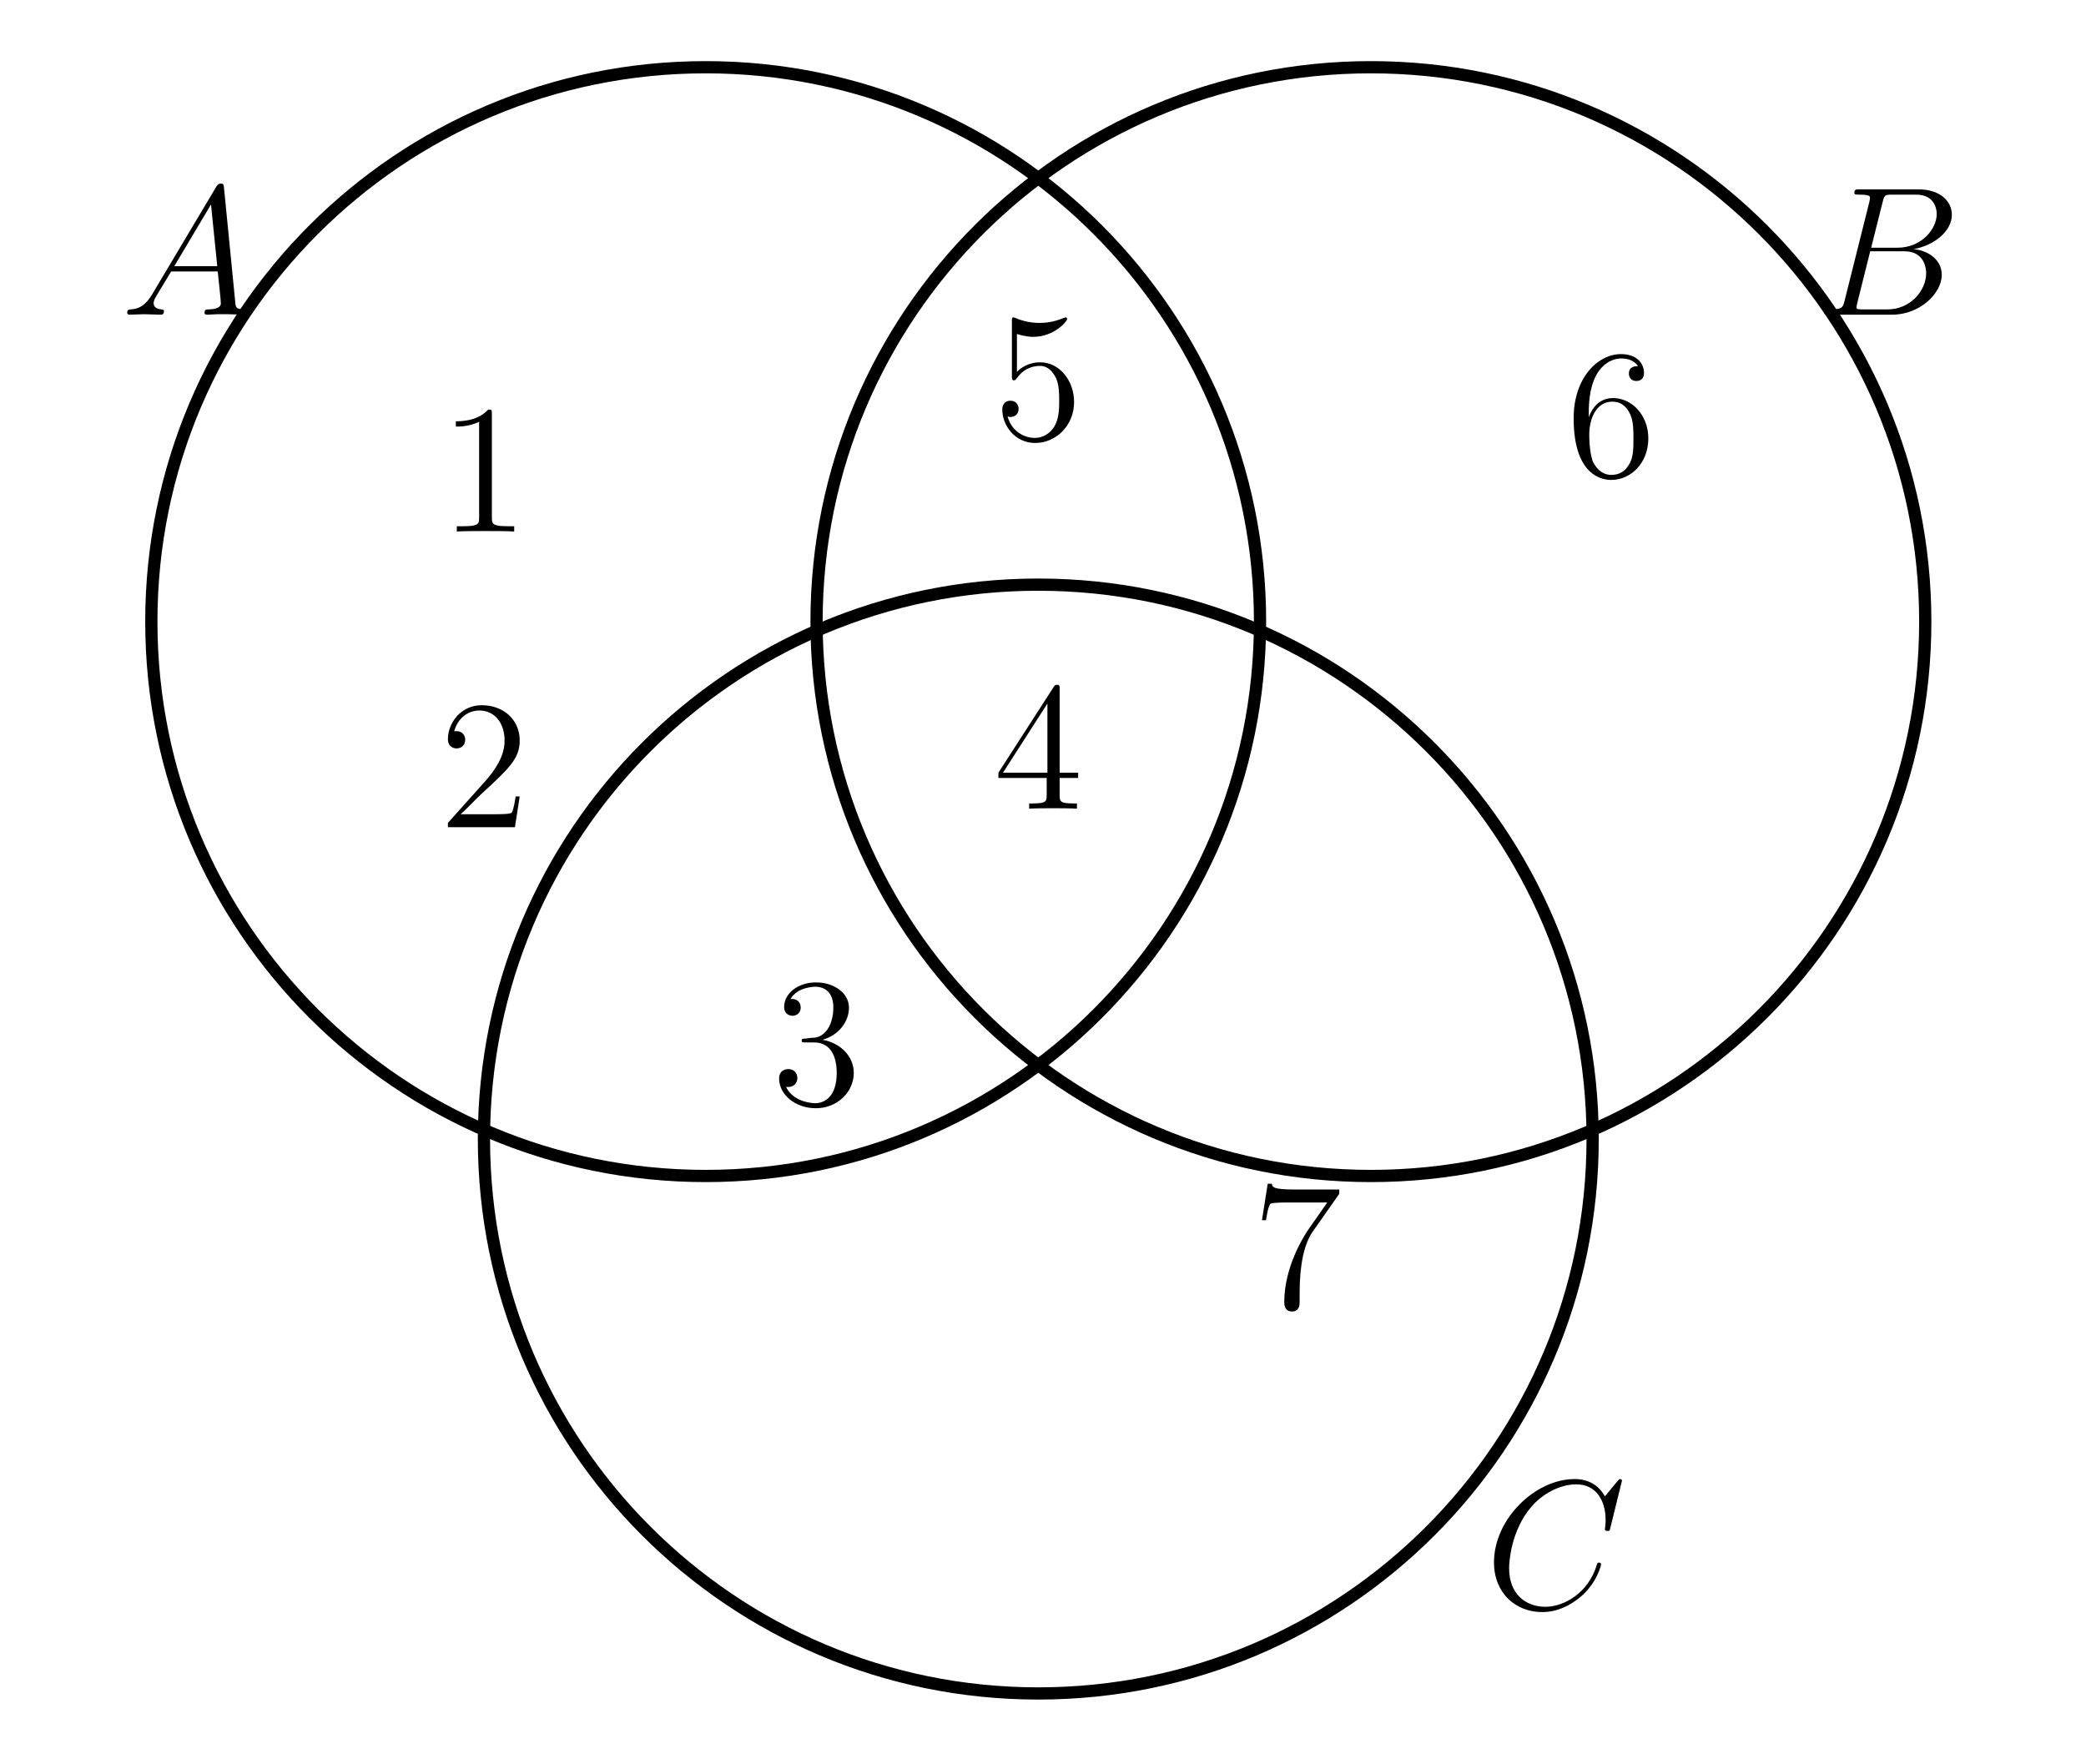
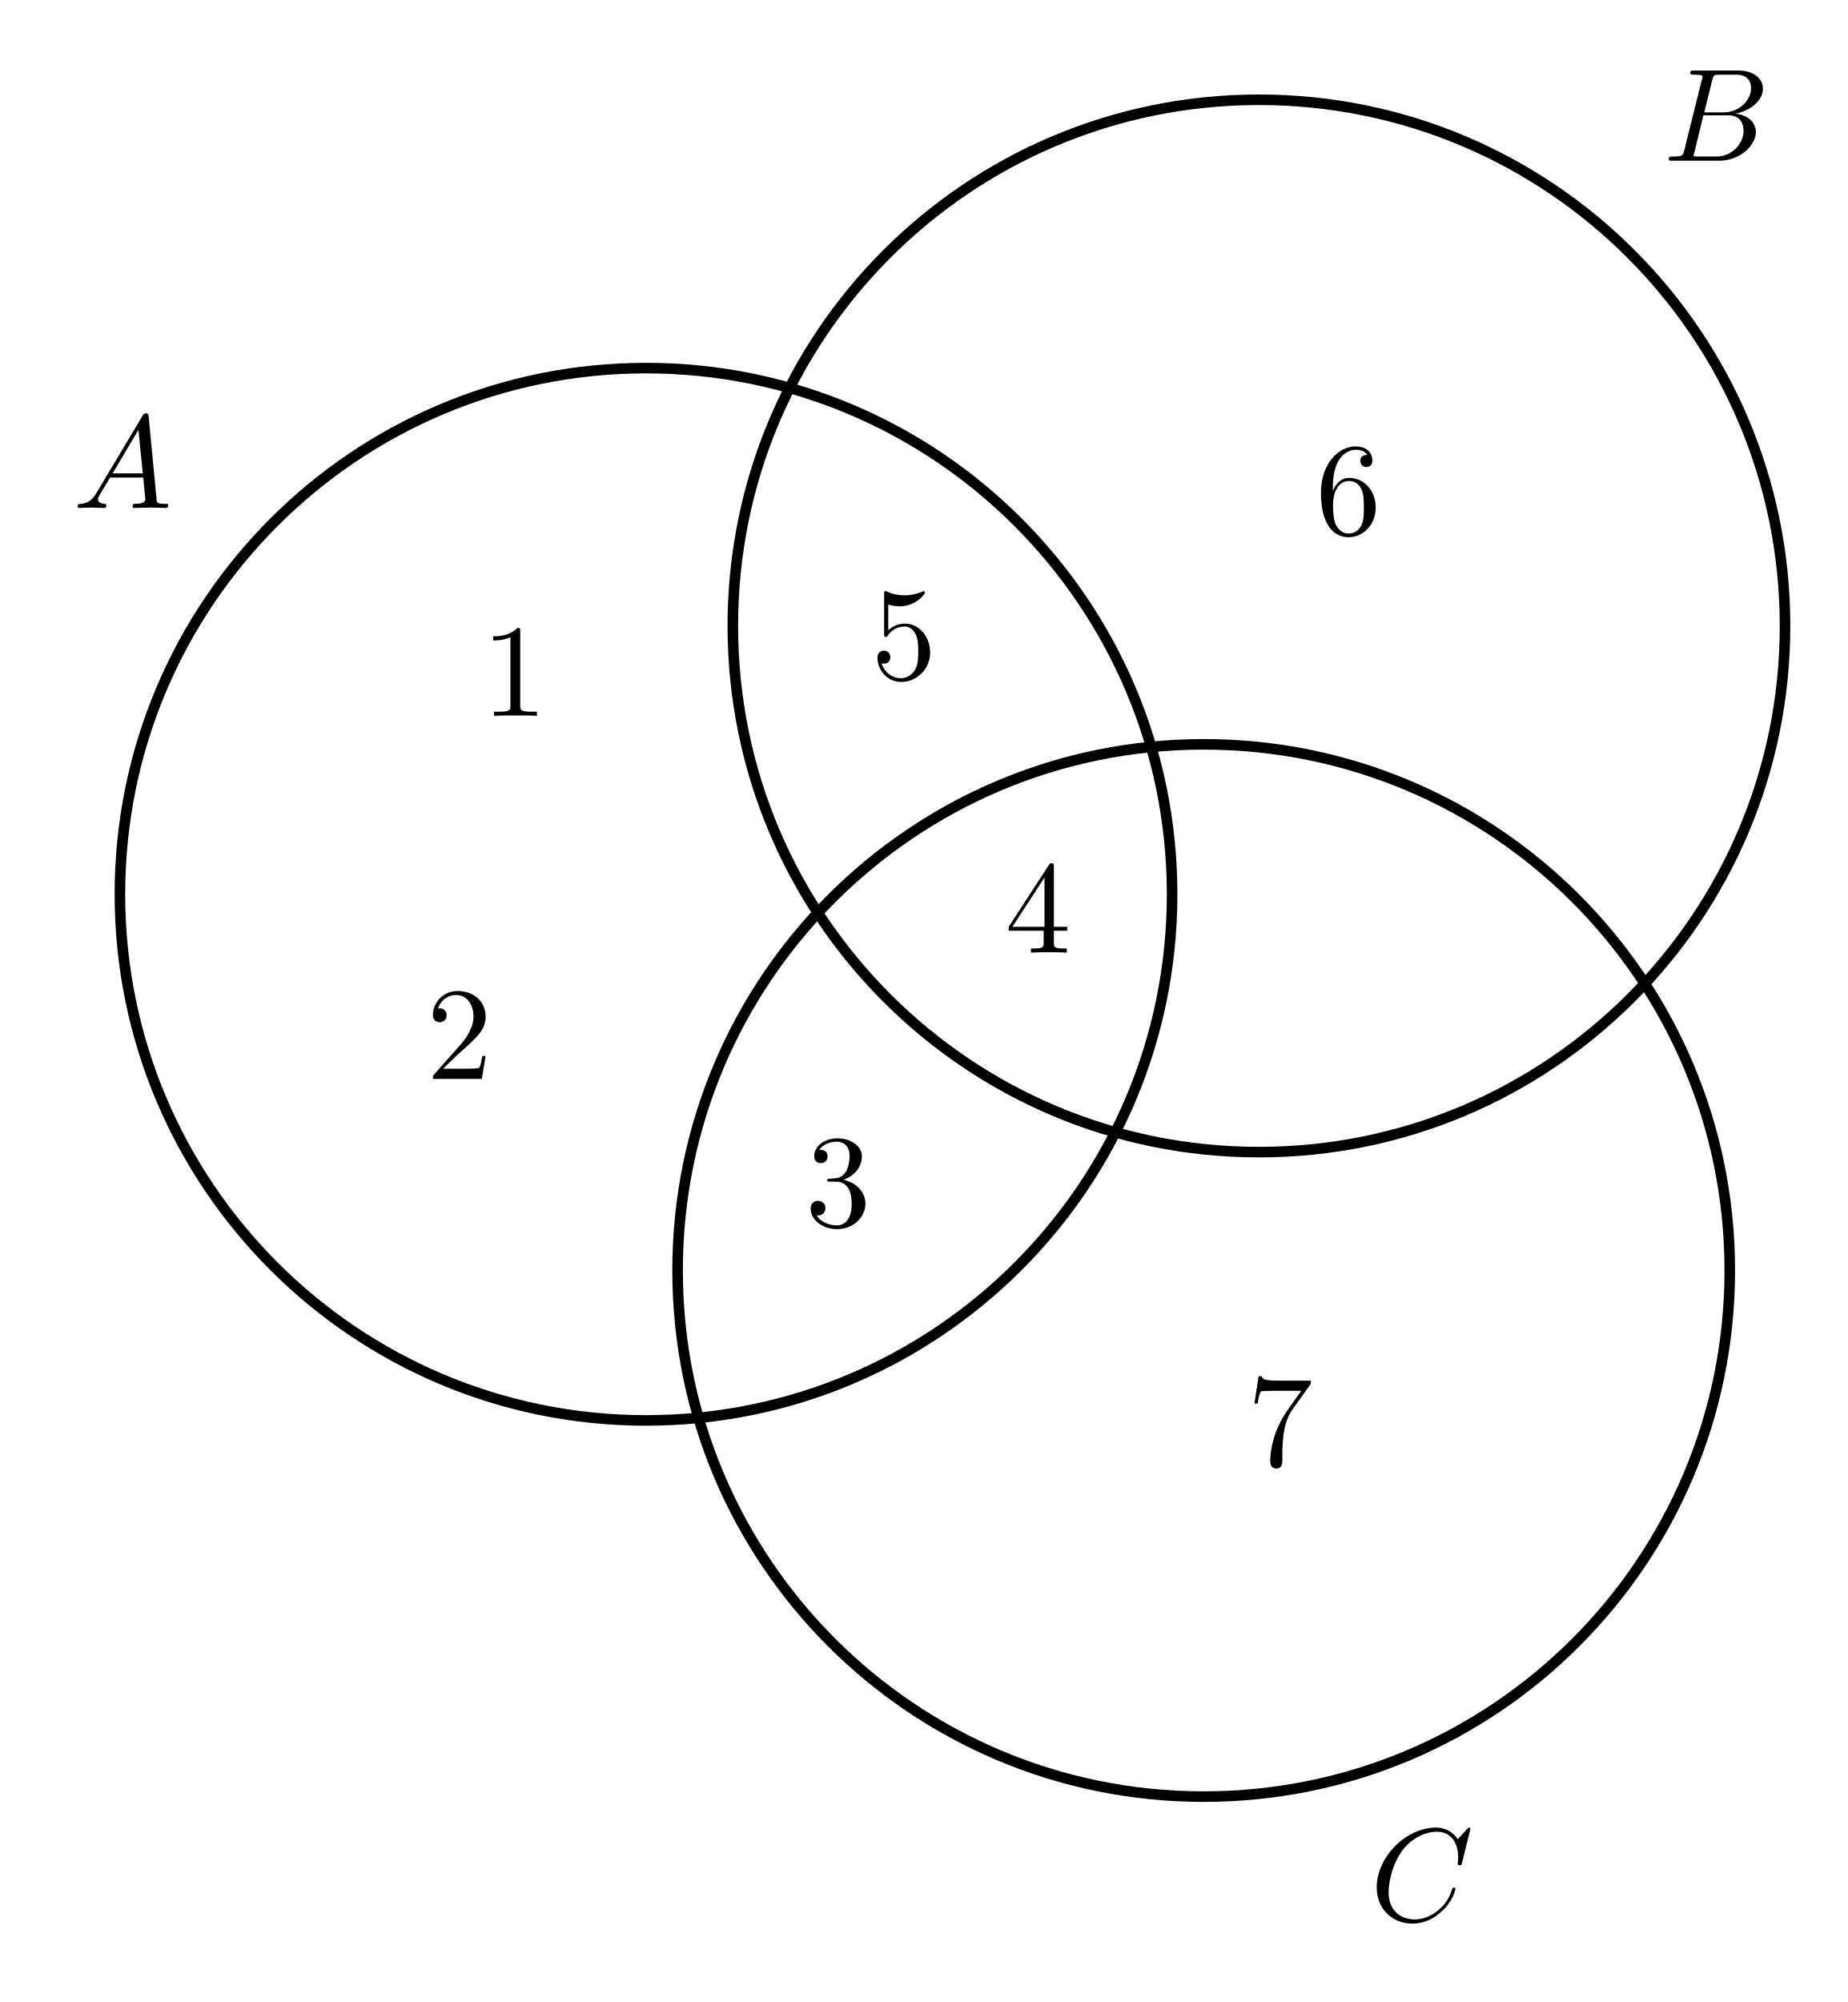
- <svg xmlns="http://www.w3.org/2000/svg" xmlns:xlink="http://www.w3.org/1999/xlink" width="135.745pt" height="114.784pt" viewBox="0 0 135.745 114.784" version="1.2">
+ <svg xmlns="http://www.w3.org/2000/svg" xmlns:xlink="http://www.w3.org/1999/xlink" data-source-hash="1bbf56d5e6fe" width="138.636pt" height="150.18pt" viewBox="0 0 138.636 150.18" version="1.2">
  <defs>
    <g>
      <symbol overflow="visible" id="glyph0-0">
        <path style="stroke:none;" d="" />
      </symbol>
      <symbol overflow="visible" id="glyph0-1">
-         <path style="stroke:none;" d="M 8.422 -0.234 C 8.422 -0.344 8.328 -0.344 8.141 -0.344 C 7.484 -0.344 7.469 -0.453 7.438 -0.812 L 6.703 -8.266 C 6.688 -8.5 6.641 -8.531 6.5 -8.531 C 6.391 -8.531 6.312 -8.5 6.203 -8.328 L 2.031 -1.328 C 1.609 -0.625 1.203 -0.375 0.625 -0.344 C 0.5 -0.328 0.406 -0.328 0.406 -0.125 C 0.406 -0.047 0.469 0 0.547 0 L 1.516 -0.031 C 1.859 -0.031 2.25 0 2.578 0 C 2.656 0 2.797 0 2.797 -0.234 C 2.797 -0.328 2.703 -0.344 2.625 -0.344 C 2.359 -0.375 2.125 -0.469 2.125 -0.75 C 2.125 -0.922 2.203 -1.047 2.359 -1.312 L 3.266 -2.812 L 6.297 -2.812 C 6.312 -2.703 6.312 -2.609 6.328 -2.5 C 6.359 -2.203 6.5 -0.953 6.5 -0.734 C 6.5 -0.375 5.891 -0.344 5.703 -0.344 C 5.578 -0.344 5.438 -0.344 5.438 -0.125 C 5.438 0 5.547 0 5.625 0 C 5.828 0 6.062 -0.031 6.266 -0.031 L 6.953 -0.031 L 8.219 0 C 8.297 0 8.422 0 8.422 -0.234 Z M 6.266 -3.156 L 3.469 -3.156 L 5.859 -7.172 Z M 6.266 -3.156 " />
+         <path style="stroke:none;" d="M 1.766 -1.141 C 1.375 -0.469 0.984 -0.344 0.562 -0.312 C 0.438 -0.297 0.344 -0.297 0.344 -0.109 C 0.344 -0.047 0.391 0 0.469 0 C 0.75 0 1.047 -0.031 1.328 -0.031 C 1.656 -0.031 2 0 2.312 0 C 2.375 0 2.5 0 2.5 -0.188 C 2.5 -0.297 2.422 -0.312 2.344 -0.312 C 2.125 -0.328 1.875 -0.406 1.875 -0.656 C 1.875 -0.766 1.938 -0.875 2.016 -1.016 L 2.781 -2.281 L 5.266 -2.281 C 5.281 -2.078 5.422 -0.734 5.422 -0.641 C 5.422 -0.344 4.906 -0.312 4.703 -0.312 C 4.562 -0.312 4.469 -0.312 4.469 -0.109 C 4.469 0 4.594 0 4.609 0 C 5.016 0 5.438 -0.031 5.844 -0.031 C 6.094 -0.031 6.719 0 6.969 0 C 7.031 0 7.141 0 7.141 -0.203 C 7.141 -0.312 7.047 -0.312 6.922 -0.312 C 6.297 -0.312 6.297 -0.375 6.266 -0.656 L 5.672 -6.859 C 5.641 -7.047 5.641 -7.094 5.484 -7.094 C 5.312 -7.094 5.281 -7.031 5.219 -6.922 Z M 2.969 -2.594 L 4.906 -5.859 L 5.234 -2.594 Z M 2.969 -2.594 " />
      </symbol>
      <symbol overflow="visible" id="glyph0-2">
-         <path style="stroke:none;" d="M 7.891 -6.547 C 7.891 -5.594 6.922 -4.359 5.344 -4.359 L 3.625 -4.359 L 4.375 -7.344 C 4.484 -7.781 4.531 -7.812 4.984 -7.812 L 6.547 -7.812 C 7.891 -7.812 7.891 -6.656 7.891 -6.547 Z M 8.219 -2.594 C 8.219 -3.562 7.359 -4.172 6.391 -4.266 C 7.688 -4.5 8.875 -5.406 8.875 -6.5 C 8.875 -7.438 8.047 -8.156 6.703 -8.156 L 2.859 -8.156 C 2.641 -8.156 2.531 -8.156 2.531 -7.922 C 2.531 -7.812 2.641 -7.812 2.812 -7.812 C 3.547 -7.812 3.547 -7.719 3.547 -7.578 C 3.547 -7.578 3.547 -7.484 3.5 -7.312 L 1.891 -0.891 C 1.781 -0.469 1.75 -0.344 0.922 -0.344 C 0.688 -0.344 0.578 -0.344 0.578 -0.125 C 0.578 0 0.641 0 0.891 0 L 4.984 0 C 6.797 0 8.219 -1.391 8.219 -2.594 Z M 7.203 -2.703 C 7.203 -1.562 6.172 -0.344 4.688 -0.344 L 3.078 -0.344 C 2.906 -0.344 2.891 -0.344 2.812 -0.359 C 2.688 -0.375 2.672 -0.391 2.672 -0.484 C 2.672 -0.578 2.703 -0.641 2.719 -0.75 L 3.562 -4.125 L 5.797 -4.125 C 7.203 -4.125 7.203 -2.812 7.203 -2.703 Z M 7.203 -2.703 " />
+         <path style="stroke:none;" d="M 1.578 -0.766 C 1.484 -0.391 1.469 -0.312 0.688 -0.312 C 0.516 -0.312 0.422 -0.312 0.422 -0.109 C 0.422 0 0.5 0 0.688 0 L 4.219 0 C 5.781 0 6.953 -1.172 6.953 -2.141 C 6.953 -2.859 6.375 -3.422 5.422 -3.531 C 6.453 -3.719 7.484 -4.453 7.484 -5.406 C 7.484 -6.125 6.828 -6.766 5.641 -6.766 L 2.312 -6.766 C 2.125 -6.766 2.031 -6.766 2.031 -6.562 C 2.031 -6.453 2.125 -6.453 2.312 -6.453 C 2.328 -6.453 2.516 -6.453 2.688 -6.438 C 2.859 -6.422 2.953 -6.406 2.953 -6.281 C 2.953 -6.234 2.938 -6.219 2.906 -6.094 Z M 3.078 -3.625 L 3.688 -6.078 C 3.781 -6.422 3.797 -6.453 4.234 -6.453 L 5.516 -6.453 C 6.375 -6.453 6.594 -5.875 6.594 -5.438 C 6.594 -4.562 5.734 -3.625 4.531 -3.625 Z M 2.641 -0.312 C 2.5 -0.312 2.484 -0.312 2.422 -0.312 C 2.312 -0.328 2.281 -0.344 2.281 -0.422 C 2.281 -0.453 2.281 -0.469 2.344 -0.641 L 3.016 -3.406 L 4.891 -3.406 C 5.844 -3.406 6.031 -2.672 6.031 -2.25 C 6.031 -1.266 5.156 -0.312 3.984 -0.312 Z M 2.641 -0.312 " />
      </symbol>
      <symbol overflow="visible" id="glyph0-3">
-         <path style="stroke:none;" d="M 7.562 -2.859 C 7.562 -2.969 7.469 -2.969 7.438 -2.969 C 7.328 -2.969 7.312 -2.906 7.297 -2.859 C 6.75 -0.984 5.141 -0.094 3.938 -0.094 C 2.672 -0.094 1.578 -0.906 1.578 -2.609 C 1.578 -2.984 1.688 -5.062 3.047 -6.625 C 3.703 -7.391 4.828 -8.062 5.953 -8.062 C 7.266 -8.062 7.859 -6.969 7.859 -5.75 C 7.859 -5.438 7.812 -5.188 7.812 -5.141 C 7.812 -5.031 7.938 -5.031 7.969 -5.031 C 8.109 -5.031 8.125 -5.031 8.172 -5.25 L 8.922 -8.297 C 8.922 -8.406 8.812 -8.406 8.812 -8.406 C 8.812 -8.406 8.734 -8.406 8.641 -8.281 L 7.812 -7.281 C 7.406 -8 6.75 -8.406 5.844 -8.406 C 3.266 -8.406 0.594 -5.797 0.594 -2.984 C 0.594 -0.984 2 0.25 3.734 0.25 C 4.688 0.25 5.531 -0.156 6.219 -0.734 C 7.266 -1.609 7.562 -2.766 7.562 -2.859 Z M 7.562 -2.859 " />
+         <path style="stroke:none;" d="M 7.531 -6.891 C 7.531 -6.922 7.516 -6.984 7.422 -6.984 C 7.391 -6.984 7.375 -6.969 7.266 -6.859 L 6.578 -6.109 C 6.484 -6.234 6.031 -6.984 4.938 -6.984 C 2.719 -6.984 0.5 -4.797 0.5 -2.5 C 0.5 -0.859 1.672 0.219 3.188 0.219 C 4.047 0.219 4.797 -0.172 5.312 -0.641 C 6.234 -1.453 6.406 -2.344 6.406 -2.375 C 6.406 -2.484 6.312 -2.484 6.297 -2.484 C 6.234 -2.484 6.188 -2.453 6.156 -2.375 C 6.078 -2.094 5.844 -1.391 5.156 -0.812 C 4.484 -0.25 3.859 -0.094 3.344 -0.094 C 2.453 -0.094 1.391 -0.609 1.391 -2.156 C 1.391 -2.719 1.609 -4.312 2.594 -5.484 C 3.203 -6.188 4.125 -6.672 5.016 -6.672 C 6.016 -6.672 6.609 -5.906 6.609 -4.766 C 6.609 -4.375 6.578 -4.359 6.578 -4.266 C 6.578 -4.156 6.688 -4.156 6.719 -4.156 C 6.859 -4.156 6.859 -4.188 6.906 -4.359 Z M 7.531 -6.891 " />
      </symbol>
      <symbol overflow="visible" id="glyph1-0">
        <path style="stroke:none;" d="" />
      </symbol>
      <symbol overflow="visible" id="glyph1-1">
-         <path style="stroke:none;" d="M 4.891 0 L 4.891 -0.344 L 4.531 -0.344 C 3.469 -0.344 3.438 -0.484 3.438 -0.922 L 3.438 -7.656 C 3.438 -7.922 3.438 -7.938 3.203 -7.938 C 2.906 -7.609 2.312 -7.172 1.094 -7.172 L 1.094 -6.828 C 1.359 -6.828 1.953 -6.828 2.609 -7.141 L 2.609 -0.922 C 2.609 -0.484 2.578 -0.344 1.531 -0.344 L 1.156 -0.344 L 1.156 0 C 1.484 -0.031 2.641 -0.031 3.031 -0.031 C 3.422 -0.031 4.578 -0.031 4.891 0 Z M 4.891 0 " />
+         <path style="stroke:none;" d="M 2.906 -6.344 C 2.906 -6.578 2.906 -6.594 2.688 -6.594 C 2.078 -5.969 1.203 -5.969 0.875 -5.969 L 0.875 -5.656 C 1.078 -5.656 1.672 -5.656 2.172 -5.906 L 2.172 -0.781 C 2.172 -0.422 2.156 -0.312 1.266 -0.312 L 0.938 -0.312 L 0.938 0 C 1.281 -0.031 2.156 -0.031 2.547 -0.031 C 2.938 -0.031 3.797 -0.031 4.156 0 L 4.156 -0.312 L 3.828 -0.312 C 2.938 -0.312 2.906 -0.422 2.906 -0.781 Z M 2.906 -6.344 " />
      </symbol>
      <symbol overflow="visible" id="glyph1-2">
-         <path style="stroke:none;" d="M 5.25 -2 L 4.984 -2 C 4.953 -1.797 4.859 -1.141 4.734 -0.953 C 4.656 -0.844 3.969 -0.844 3.609 -0.844 L 1.406 -0.844 C 1.734 -1.125 2.453 -1.891 2.766 -2.172 C 4.578 -3.844 5.25 -4.469 5.25 -5.641 C 5.25 -7.016 4.172 -7.938 2.781 -7.938 C 1.391 -7.938 0.578 -6.75 0.578 -5.734 C 0.578 -5.125 1.109 -5.125 1.141 -5.125 C 1.391 -5.125 1.703 -5.297 1.703 -5.688 C 1.703 -6.016 1.484 -6.25 1.141 -6.25 C 1.031 -6.25 1.016 -6.25 0.984 -6.234 C 1.203 -7.047 1.844 -7.594 2.625 -7.594 C 3.641 -7.594 4.266 -6.75 4.266 -5.641 C 4.266 -4.625 3.672 -3.75 3 -2.984 L 0.578 -0.281 L 0.578 0 L 4.938 0 Z M 5.25 -2 " />
+         <path style="stroke:none;" d="M 1.266 -0.766 L 2.312 -1.781 C 3.859 -3.156 4.453 -3.688 4.453 -4.672 C 4.453 -5.812 3.562 -6.594 2.344 -6.594 C 1.234 -6.594 0.5 -5.688 0.5 -4.797 C 0.5 -4.25 0.984 -4.25 1.016 -4.25 C 1.188 -4.25 1.531 -4.375 1.531 -4.781 C 1.531 -5.031 1.359 -5.297 1.016 -5.297 C 0.938 -5.297 0.906 -5.297 0.875 -5.281 C 1.109 -5.922 1.641 -6.297 2.219 -6.297 C 3.125 -6.297 3.547 -5.484 3.547 -4.672 C 3.547 -3.891 3.047 -3.094 2.5 -2.484 L 0.609 -0.359 C 0.5 -0.25 0.5 -0.234 0.5 0 L 4.172 0 L 4.453 -1.719 L 4.203 -1.719 C 4.156 -1.422 4.078 -0.984 3.984 -0.844 C 3.906 -0.766 3.266 -0.766 3.047 -0.766 Z M 1.266 -0.766 " />
      </symbol>
      <symbol overflow="visible" id="glyph1-3">
-         <path style="stroke:none;" d="M 5.25 -2.406 C 5.25 -3.812 4.297 -5 3.047 -5 C 2.359 -5 1.844 -4.703 1.531 -4.375 L 1.531 -6.844 C 2.047 -6.672 2.453 -6.656 2.594 -6.656 C 3.938 -6.656 4.797 -7.656 4.797 -7.812 C 4.797 -7.859 4.781 -7.922 4.703 -7.922 C 4.703 -7.922 4.656 -7.922 4.547 -7.875 C 3.875 -7.594 3.312 -7.562 3 -7.562 C 2.203 -7.562 1.641 -7.797 1.422 -7.891 C 1.344 -7.922 1.297 -7.922 1.297 -7.922 C 1.203 -7.922 1.203 -7.859 1.203 -7.656 L 1.203 -4.125 C 1.203 -3.906 1.203 -3.828 1.344 -3.828 C 1.406 -3.828 1.422 -3.844 1.547 -3.984 C 1.875 -4.484 2.438 -4.766 3.031 -4.766 C 3.672 -4.766 3.969 -4.172 4.078 -3.969 C 4.281 -3.516 4.281 -2.922 4.281 -2.469 C 4.281 -2.016 4.281 -1.344 3.953 -0.797 C 3.688 -0.375 3.219 -0.078 2.703 -0.078 C 1.906 -0.078 1.141 -0.609 0.922 -1.484 C 0.984 -1.453 1.047 -1.438 1.109 -1.438 C 1.312 -1.438 1.641 -1.562 1.641 -1.969 C 1.641 -2.297 1.406 -2.5 1.109 -2.5 C 0.891 -2.5 0.578 -2.391 0.578 -1.922 C 0.578 -0.906 1.391 0.25 2.719 0.25 C 4.078 0.25 5.25 -0.891 5.25 -2.406 Z M 5.25 -2.406 " />
+         <path style="stroke:none;" d="M 4.453 -1.984 C 4.453 -3.172 3.641 -4.156 2.562 -4.156 C 2.094 -4.156 1.672 -4 1.312 -3.656 L 1.312 -5.594 C 1.5 -5.531 1.828 -5.453 2.156 -5.453 C 3.375 -5.453 4.062 -6.359 4.062 -6.484 C 4.062 -6.547 4.031 -6.594 3.969 -6.594 C 3.953 -6.594 3.938 -6.594 3.891 -6.562 C 3.688 -6.484 3.203 -6.281 2.531 -6.281 C 2.141 -6.281 1.688 -6.344 1.219 -6.562 C 1.141 -6.594 1.125 -6.594 1.094 -6.594 C 1 -6.594 1 -6.516 1 -6.344 L 1 -3.422 C 1 -3.234 1 -3.156 1.141 -3.156 C 1.203 -3.156 1.234 -3.188 1.266 -3.25 C 1.375 -3.406 1.75 -3.938 2.547 -3.938 C 3.062 -3.938 3.312 -3.484 3.391 -3.312 C 3.547 -2.938 3.562 -2.562 3.562 -2.062 C 3.562 -1.719 3.562 -1.125 3.328 -0.703 C 3.094 -0.312 2.719 -0.062 2.266 -0.062 C 1.547 -0.062 0.984 -0.578 0.812 -1.172 C 0.844 -1.156 0.875 -1.156 0.984 -1.156 C 1.312 -1.156 1.469 -1.391 1.469 -1.641 C 1.469 -1.875 1.312 -2.125 0.984 -2.125 C 0.844 -2.125 0.5 -2.047 0.5 -1.594 C 0.5 -0.75 1.172 0.219 2.281 0.219 C 3.438 0.219 4.453 -0.734 4.453 -1.984 Z M 4.453 -1.984 " />
      </symbol>
      <symbol overflow="visible" id="glyph1-4">
-         <path style="stroke:none;" d="M 5.344 -2.438 C 5.344 -4.016 4.234 -5.078 3.047 -5.078 C 1.984 -5.078 1.594 -4.172 1.469 -3.828 L 1.469 -4.156 C 1.469 -7.172 2.938 -7.656 3.578 -7.656 C 4.016 -7.656 4.438 -7.516 4.672 -7.156 C 4.531 -7.156 4.078 -7.156 4.078 -6.672 C 4.078 -6.406 4.25 -6.188 4.562 -6.188 C 4.859 -6.188 5.062 -6.359 5.062 -6.703 C 5.062 -7.328 4.609 -7.938 3.562 -7.938 C 2.062 -7.938 0.484 -6.406 0.484 -3.766 C 0.484 -0.484 1.922 0.25 2.938 0.25 C 4.234 0.25 5.344 -0.891 5.344 -2.438 Z M 4.375 -2.453 C 4.375 -1.844 4.375 -1.297 4.141 -0.844 C 3.844 -0.281 3.422 -0.078 2.938 -0.078 C 2.188 -0.078 1.828 -0.734 1.719 -0.984 C 1.609 -1.297 1.5 -1.891 1.5 -2.719 C 1.5 -3.672 1.922 -4.844 3 -4.844 C 3.656 -4.844 4 -4.406 4.172 -4 C 4.375 -3.562 4.375 -2.953 4.375 -2.453 Z M 4.375 -2.453 " />
+         <path style="stroke:none;" d="M 1.312 -3.25 L 1.312 -3.484 C 1.312 -6 2.531 -6.344 3.047 -6.344 C 3.281 -6.344 3.688 -6.297 3.906 -5.953 C 3.766 -5.953 3.375 -5.953 3.375 -5.516 C 3.375 -5.203 3.609 -5.047 3.828 -5.047 C 3.984 -5.047 4.281 -5.141 4.281 -5.531 C 4.281 -6.125 3.844 -6.594 3.016 -6.594 C 1.75 -6.594 0.422 -5.312 0.422 -3.125 C 0.422 -0.484 1.562 0.219 2.484 0.219 C 3.594 0.219 4.531 -0.719 4.531 -2.016 C 4.531 -3.281 3.641 -4.234 2.547 -4.234 C 1.875 -4.234 1.5 -3.719 1.312 -3.25 Z M 2.484 -0.062 C 1.859 -0.062 1.562 -0.656 1.5 -0.797 C 1.328 -1.266 1.328 -2.062 1.328 -2.234 C 1.328 -3.016 1.641 -4 2.531 -4 C 2.688 -4 3.156 -4 3.453 -3.391 C 3.641 -3.016 3.641 -2.516 3.641 -2.031 C 3.641 -1.562 3.641 -1.062 3.469 -0.703 C 3.172 -0.109 2.719 -0.062 2.484 -0.062 Z M 2.484 -0.062 " />
      </symbol>
      <symbol overflow="visible" id="glyph1-5">
-         <path style="stroke:none;" d="M 5.516 -2 L 5.516 -2.344 L 4.312 -2.344 L 4.312 -7.766 C 4.312 -8 4.312 -8.062 4.141 -8.062 C 4.047 -8.062 4.016 -8.062 3.922 -7.922 L 0.328 -2.344 L 0.328 -2 L 3.469 -2 L 3.469 -0.906 C 3.469 -0.469 3.438 -0.344 2.562 -0.344 L 2.328 -0.344 L 2.328 0 C 2.609 -0.031 3.547 -0.031 3.875 -0.031 C 4.219 -0.031 5.172 -0.031 5.438 0 L 5.438 -0.344 L 5.203 -0.344 C 4.344 -0.344 4.312 -0.469 4.312 -0.906 L 4.312 -2 Z M 3.516 -2.344 L 0.625 -2.344 L 3.516 -6.844 Z M 3.516 -2.344 " />
+         <path style="stroke:none;" d="M 2.906 -1.641 L 2.906 -0.766 C 2.906 -0.422 2.891 -0.312 2.156 -0.312 L 1.953 -0.312 L 1.953 0 C 2.359 -0.031 2.875 -0.031 3.281 -0.031 C 3.703 -0.031 4.234 -0.031 4.641 0 L 4.641 -0.312 L 4.422 -0.312 C 3.688 -0.312 3.672 -0.422 3.672 -0.766 L 3.672 -1.641 L 4.672 -1.641 L 4.672 -1.938 L 3.672 -1.938 L 3.672 -6.453 C 3.672 -6.641 3.672 -6.703 3.516 -6.703 C 3.422 -6.703 3.391 -6.703 3.312 -6.594 L 0.281 -1.938 L 0.281 -1.641 Z M 2.969 -1.938 L 0.562 -1.938 L 2.969 -5.641 Z M 2.969 -1.938 " />
      </symbol>
      <symbol overflow="visible" id="glyph1-6">
-         <path style="stroke:none;" d="M 5.344 -2.047 C 5.344 -3.141 4.469 -4 3.312 -4.203 C 4.359 -4.5 5.031 -5.375 5.031 -6.297 C 5.031 -7.25 4.047 -7.938 2.891 -7.938 C 1.688 -7.938 0.812 -7.203 0.812 -6.344 C 0.812 -5.859 1.188 -5.766 1.359 -5.766 C 1.609 -5.766 1.891 -5.938 1.891 -6.297 C 1.891 -6.688 1.609 -6.859 1.344 -6.859 C 1.281 -6.859 1.25 -6.859 1.219 -6.844 C 1.672 -7.656 2.797 -7.656 2.859 -7.656 C 3.25 -7.656 4.016 -7.469 4.016 -6.297 C 4.016 -6.078 3.984 -5.406 3.641 -4.891 C 3.281 -4.375 2.875 -4.328 2.547 -4.328 L 2.203 -4.281 C 2 -4.281 1.953 -4.266 1.953 -4.156 C 1.953 -4.031 2 -4.031 2.219 -4.031 L 2.766 -4.031 C 3.781 -4.031 4.234 -3.203 4.234 -2.047 C 4.234 -0.484 3.422 -0.078 2.844 -0.078 C 2.266 -0.078 1.297 -0.344 0.938 -1.141 C 1.328 -1.078 1.672 -1.297 1.672 -1.719 C 1.672 -2.062 1.422 -2.297 1.094 -2.297 C 0.797 -2.297 0.484 -2.141 0.484 -1.688 C 0.484 -0.625 1.547 0.25 2.875 0.25 C 4.297 0.25 5.344 -0.828 5.344 -2.047 Z M 5.344 -2.047 " />
+         <path style="stroke:none;" d="M 2.875 -3.484 C 3.688 -3.75 4.266 -4.453 4.266 -5.234 C 4.266 -6.047 3.391 -6.594 2.438 -6.594 C 1.438 -6.594 0.688 -6 0.688 -5.25 C 0.688 -4.922 0.906 -4.734 1.188 -4.734 C 1.5 -4.734 1.688 -4.953 1.688 -5.234 C 1.688 -5.734 1.234 -5.734 1.078 -5.734 C 1.391 -6.219 2.047 -6.344 2.391 -6.344 C 2.797 -6.344 3.344 -6.125 3.344 -5.234 C 3.344 -5.125 3.328 -4.547 3.078 -4.109 C 2.781 -3.641 2.438 -3.609 2.188 -3.594 C 2.109 -3.594 1.875 -3.562 1.797 -3.562 C 1.719 -3.562 1.656 -3.547 1.656 -3.453 C 1.656 -3.344 1.719 -3.344 1.891 -3.344 L 2.328 -3.344 C 3.141 -3.344 3.5 -2.672 3.5 -1.688 C 3.5 -0.344 2.828 -0.062 2.391 -0.062 C 1.969 -0.062 1.219 -0.234 0.875 -0.812 C 1.219 -0.766 1.531 -0.984 1.531 -1.359 C 1.531 -1.719 1.266 -1.906 0.969 -1.906 C 0.734 -1.906 0.422 -1.766 0.422 -1.344 C 0.422 -0.438 1.344 0.219 2.422 0.219 C 3.625 0.219 4.531 -0.688 4.531 -1.688 C 4.531 -2.5 3.906 -3.281 2.875 -3.484 Z M 2.875 -3.484 " />
      </symbol>
      <symbol overflow="visible" id="glyph1-7">
-         <path style="stroke:none;" d="M 5.672 -7.406 L 5.672 -7.688 L 2.797 -7.688 C 1.344 -7.688 1.328 -7.844 1.281 -8.062 L 1.016 -8.062 L 0.641 -5.688 L 0.906 -5.688 C 0.938 -5.891 1.047 -6.641 1.203 -6.766 C 1.297 -6.844 2.203 -6.844 2.359 -6.844 L 4.891 -6.844 L 3.625 -5.031 C 3.312 -4.562 2.094 -2.609 2.094 -0.359 C 2.094 -0.234 2.094 0.25 2.594 0.25 C 3.094 0.25 3.094 -0.219 3.094 -0.375 L 3.094 -0.969 C 3.094 -2.75 3.375 -4.125 3.938 -4.938 Z M 5.672 -7.406 " />
+         <path style="stroke:none;" d="M 4.719 -6.031 C 4.797 -6.156 4.797 -6.172 4.797 -6.375 L 2.391 -6.375 C 1.188 -6.375 1.172 -6.516 1.125 -6.703 L 0.875 -6.703 L 0.562 -4.656 L 0.797 -4.656 C 0.828 -4.812 0.922 -5.438 1.047 -5.562 C 1.125 -5.609 1.891 -5.609 2.016 -5.609 L 4.078 -5.609 C 3.969 -5.453 3.188 -4.375 2.969 -4.047 C 2.078 -2.719 1.75 -1.344 1.75 -0.328 C 1.75 -0.234 1.75 0.219 2.203 0.219 C 2.656 0.219 2.656 -0.234 2.656 -0.328 L 2.656 -0.828 C 2.656 -1.375 2.688 -1.922 2.766 -2.453 C 2.797 -2.688 2.938 -3.531 3.375 -4.156 Z M 4.719 -6.031 " />
      </symbol>
    </g>
    <clipPath id="clip1">
-       <path d="M 41 0 L 135.492 0 L 135.492 88 L 41 88 Z M 41 0 " />
+       <path d="M 0.195 16 L 100 16 L 100 118 L 0.195 118 Z M 0.195 16 " />
    </clipPath>
    <clipPath id="clip2">
-       <path d="M 20 26 L 115 26 L 115 114.57 L 20 114.57 Z M 20 26 " />
+       <path d="M 43 0 L 138.078 0 L 138.078 98 L 43 98 Z M 43 0 " />
+     </clipPath>
+     <clipPath id="clip3">
+       <path d="M 39 44 L 138.078 44 L 138.078 146 L 39 146 Z M 39 44 " />
    </clipPath>
  </defs>
  <g id="surface1">
-     <path style="fill:none;stroke-width:0.797;stroke-linecap:butt;stroke-linejoin:miter;stroke:rgb(0%,0%,0%);stroke-opacity:1;stroke-miterlimit:10;" d="M 14.458 7.229 C 14.458 27.188 -1.725 43.371 -21.684 43.371 C -41.647 43.371 -57.826 27.188 -57.826 7.229 C -57.826 -12.731 -41.647 -28.913 -21.684 -28.913 C -1.725 -28.913 14.458 -12.731 14.458 7.229 Z M 14.458 7.229 " transform="matrix(0.998122,0,0,-0.998122,67.56508,47.66431)" />
    <g clip-path="url(#clip1)" clip-rule="nonzero">
-       <path style="fill:none;stroke-width:0.797;stroke-linecap:butt;stroke-linejoin:miter;stroke:rgb(0%,0%,0%);stroke-opacity:1;stroke-miterlimit:10;" d="M 57.829 7.229 C 57.829 27.188 41.646 43.371 21.687 43.371 C 1.723 43.371 -14.456 27.188 -14.456 7.229 C -14.456 -12.731 1.723 -28.913 21.687 -28.913 C 41.646 -28.913 57.829 -12.731 57.829 7.229 Z M 57.829 7.229 " transform="matrix(0.998122,0,0,-0.998122,67.56508,47.66431)" />
+       <path style="fill:none;stroke-width:0.797;stroke-linecap:butt;stroke-linejoin:miter;stroke:rgb(0%,0%,0%);stroke-opacity:1;stroke-miterlimit:10;" d="M 39.685 -0.001 C 39.685 21.919 21.917 39.687 0.001 39.687 C -21.919 39.687 -39.687 21.919 -39.687 -0.001 C -39.687 -21.917 -21.919 -39.685 0.001 -39.685 C 21.917 -39.685 39.685 -21.917 39.685 -0.001 Z M 39.685 -0.001 " transform="matrix(0.99457,0,0,-0.99457,48.46784,67.08471)" />
    </g>
    <g clip-path="url(#clip2)" clip-rule="nonzero">
-       <path style="fill:none;stroke-width:0.797;stroke-linecap:butt;stroke-linejoin:miter;stroke:rgb(0%,0%,0%);stroke-opacity:1;stroke-miterlimit:10;" d="M 36.143 -26.503 C 36.143 -6.543 19.961 9.639 0.001 9.639 C -19.962 9.639 -36.141 -6.543 -36.141 -26.503 C -36.141 -46.466 -19.962 -62.649 0.001 -62.649 C 19.961 -62.649 36.143 -46.466 36.143 -26.503 Z M 36.143 -26.503 " transform="matrix(0.998122,0,0,-0.998122,67.56508,47.66431)" />
+       <path style="fill:none;stroke-width:0.797;stroke-linecap:butt;stroke-linejoin:miter;stroke:rgb(0%,0%,0%);stroke-opacity:1;stroke-miterlimit:10;" d="M 85.921 20.242 C 85.921 42.157 68.152 59.926 46.232 59.926 C 24.317 59.926 6.548 42.157 6.548 20.242 C 6.548 -1.678 24.317 -19.447 46.232 -19.447 C 68.152 -19.447 85.921 -1.678 85.921 20.242 Z M 85.921 20.242 " transform="matrix(0.99457,0,0,-0.99457,48.46784,67.08471)" />
+     </g>
+     <g clip-path="url(#clip3)" clip-rule="nonzero">
+       <path style="fill:none;stroke-width:0.797;stroke-linecap:butt;stroke-linejoin:miter;stroke:rgb(0%,0%,0%);stroke-opacity:1;stroke-miterlimit:10;" d="M 81.753 -28.374 C 81.753 -6.458 63.985 11.31 42.065 11.31 C 20.149 11.31 2.381 -6.458 2.381 -28.374 C 2.381 -50.294 20.149 -68.058 42.065 -68.058 C 63.985 -68.058 81.753 -50.294 81.753 -28.374 Z M 81.753 -28.374 " transform="matrix(0.99457,0,0,-0.99457,48.46784,67.08471)" />
    </g>
    <g style="fill:rgb(0%,0%,0%);fill-opacity:1;">
-       <use xlink:href="#glyph0-1" x="7.872" y="20.477" />
+       <use xlink:href="#glyph0-1" x="5.48" y="38.105" />
    </g>
    <g style="fill:rgb(0%,0%,0%);fill-opacity:1;">
-       <use xlink:href="#glyph0-2" x="118.14" y="20.477" />
+       <use xlink:href="#glyph0-2" x="124.781" y="12.055" />
    </g>
    <g style="fill:rgb(0%,0%,0%);fill-opacity:1;">
-       <use xlink:href="#glyph0-3" x="96.626" y="104.65" />
+       <use xlink:href="#glyph0-3" x="102.789" y="144.08" />
    </g>
    <g style="fill:rgb(0%,0%,0%);fill-opacity:1;">
-       <use xlink:href="#glyph1-1" x="28.57" y="34.587" />
+       <use xlink:href="#glyph1-1" x="36.123" y="53.701" />
    </g>
    <g style="fill:rgb(0%,0%,0%);fill-opacity:1;">
-       <use xlink:href="#glyph1-2" x="28.57" y="53.827" />
+       <use xlink:href="#glyph1-2" x="31.979" y="80.934" />
    </g>
    <g style="fill:rgb(0%,0%,0%);fill-opacity:1;">
-       <use xlink:href="#glyph1-3" x="64.645" y="28.575" />
+       <use xlink:href="#glyph1-3" x="65.33" y="50.938" />
    </g>
    <g style="fill:rgb(0%,0%,0%);fill-opacity:1;">
-       <use xlink:href="#glyph1-4" x="101.92" y="30.98" />
+       <use xlink:href="#glyph1-4" x="98.682" y="40.083" />
    </g>
    <g style="fill:rgb(0%,0%,0%);fill-opacity:1;">
-       <use xlink:href="#glyph1-5" x="64.644" y="52.624" />
+       <use xlink:href="#glyph1-5" x="75.395" y="71.462" />
    </g>
    <g style="fill:rgb(0%,0%,0%);fill-opacity:1;">
-       <use xlink:href="#glyph1-6" x="50.215" y="71.864" />
+       <use xlink:href="#glyph1-6" x="60.397" y="91.986" />
    </g>
    <g style="fill:rgb(0%,0%,0%);fill-opacity:1;">
-       <use xlink:href="#glyph1-7" x="81.479" y="85.091" />
+       <use xlink:href="#glyph1-7" x="93.551" y="109.944" />
    </g>
  </g>
</svg>
